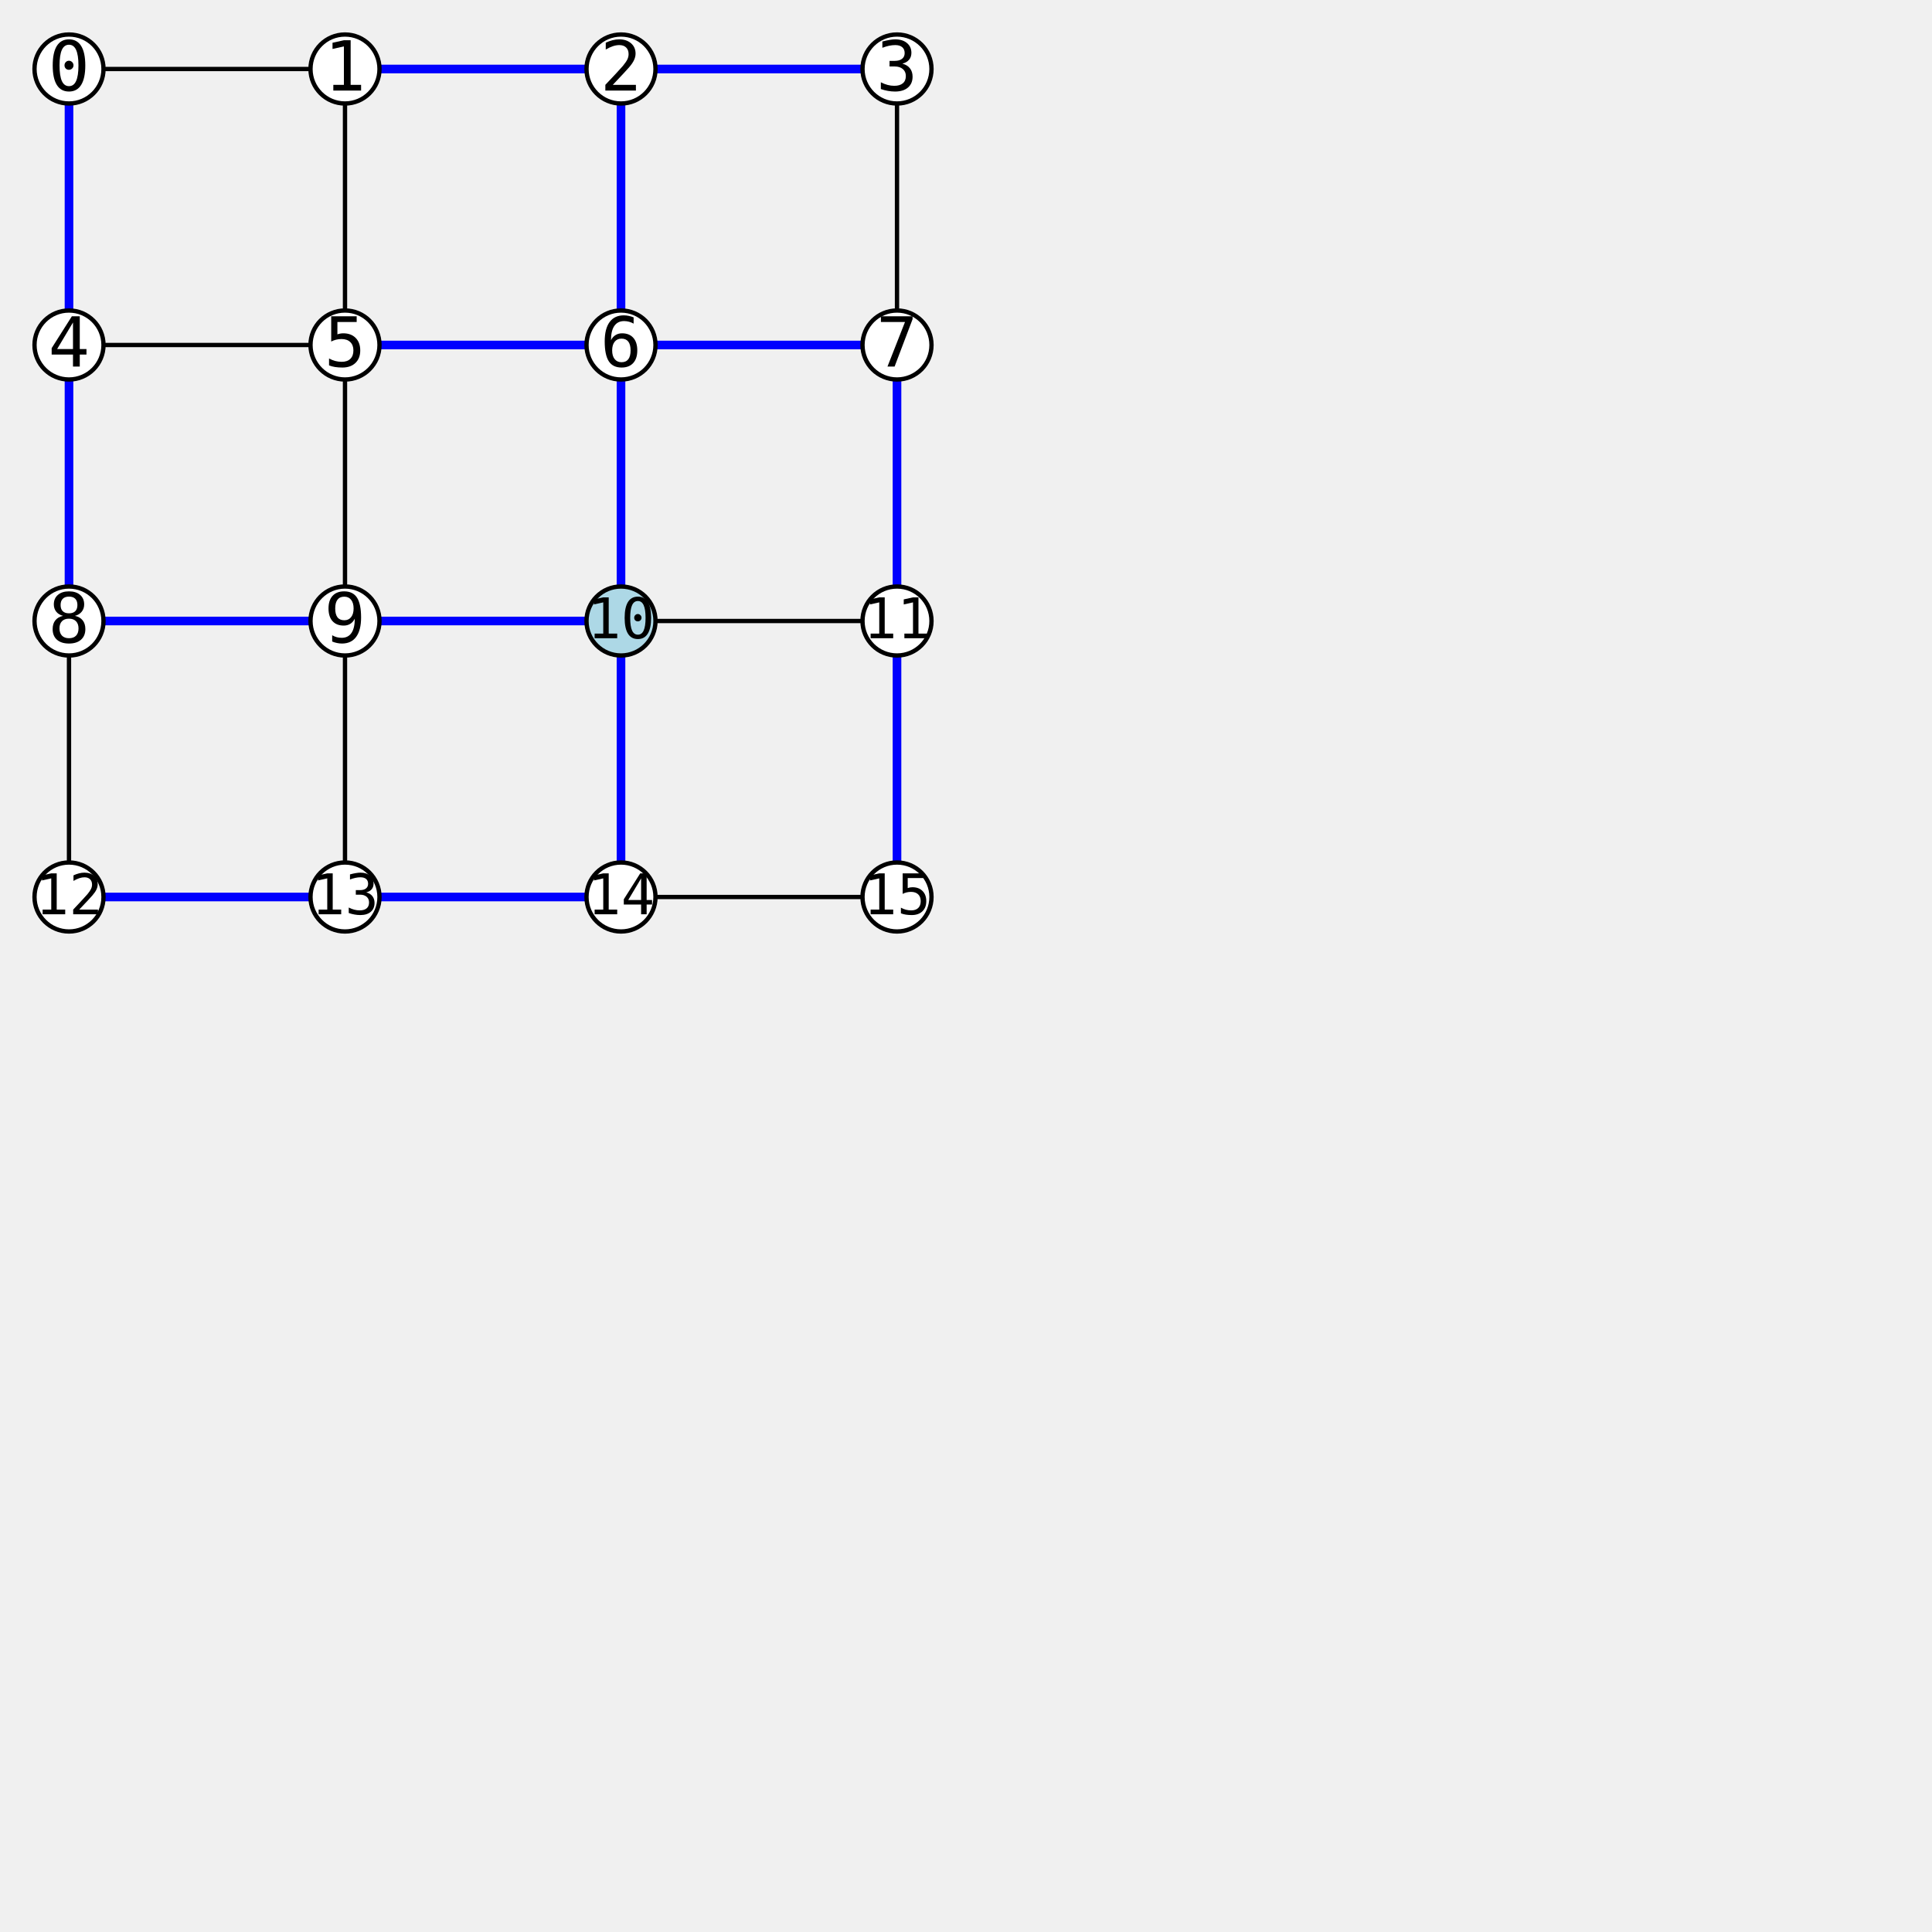
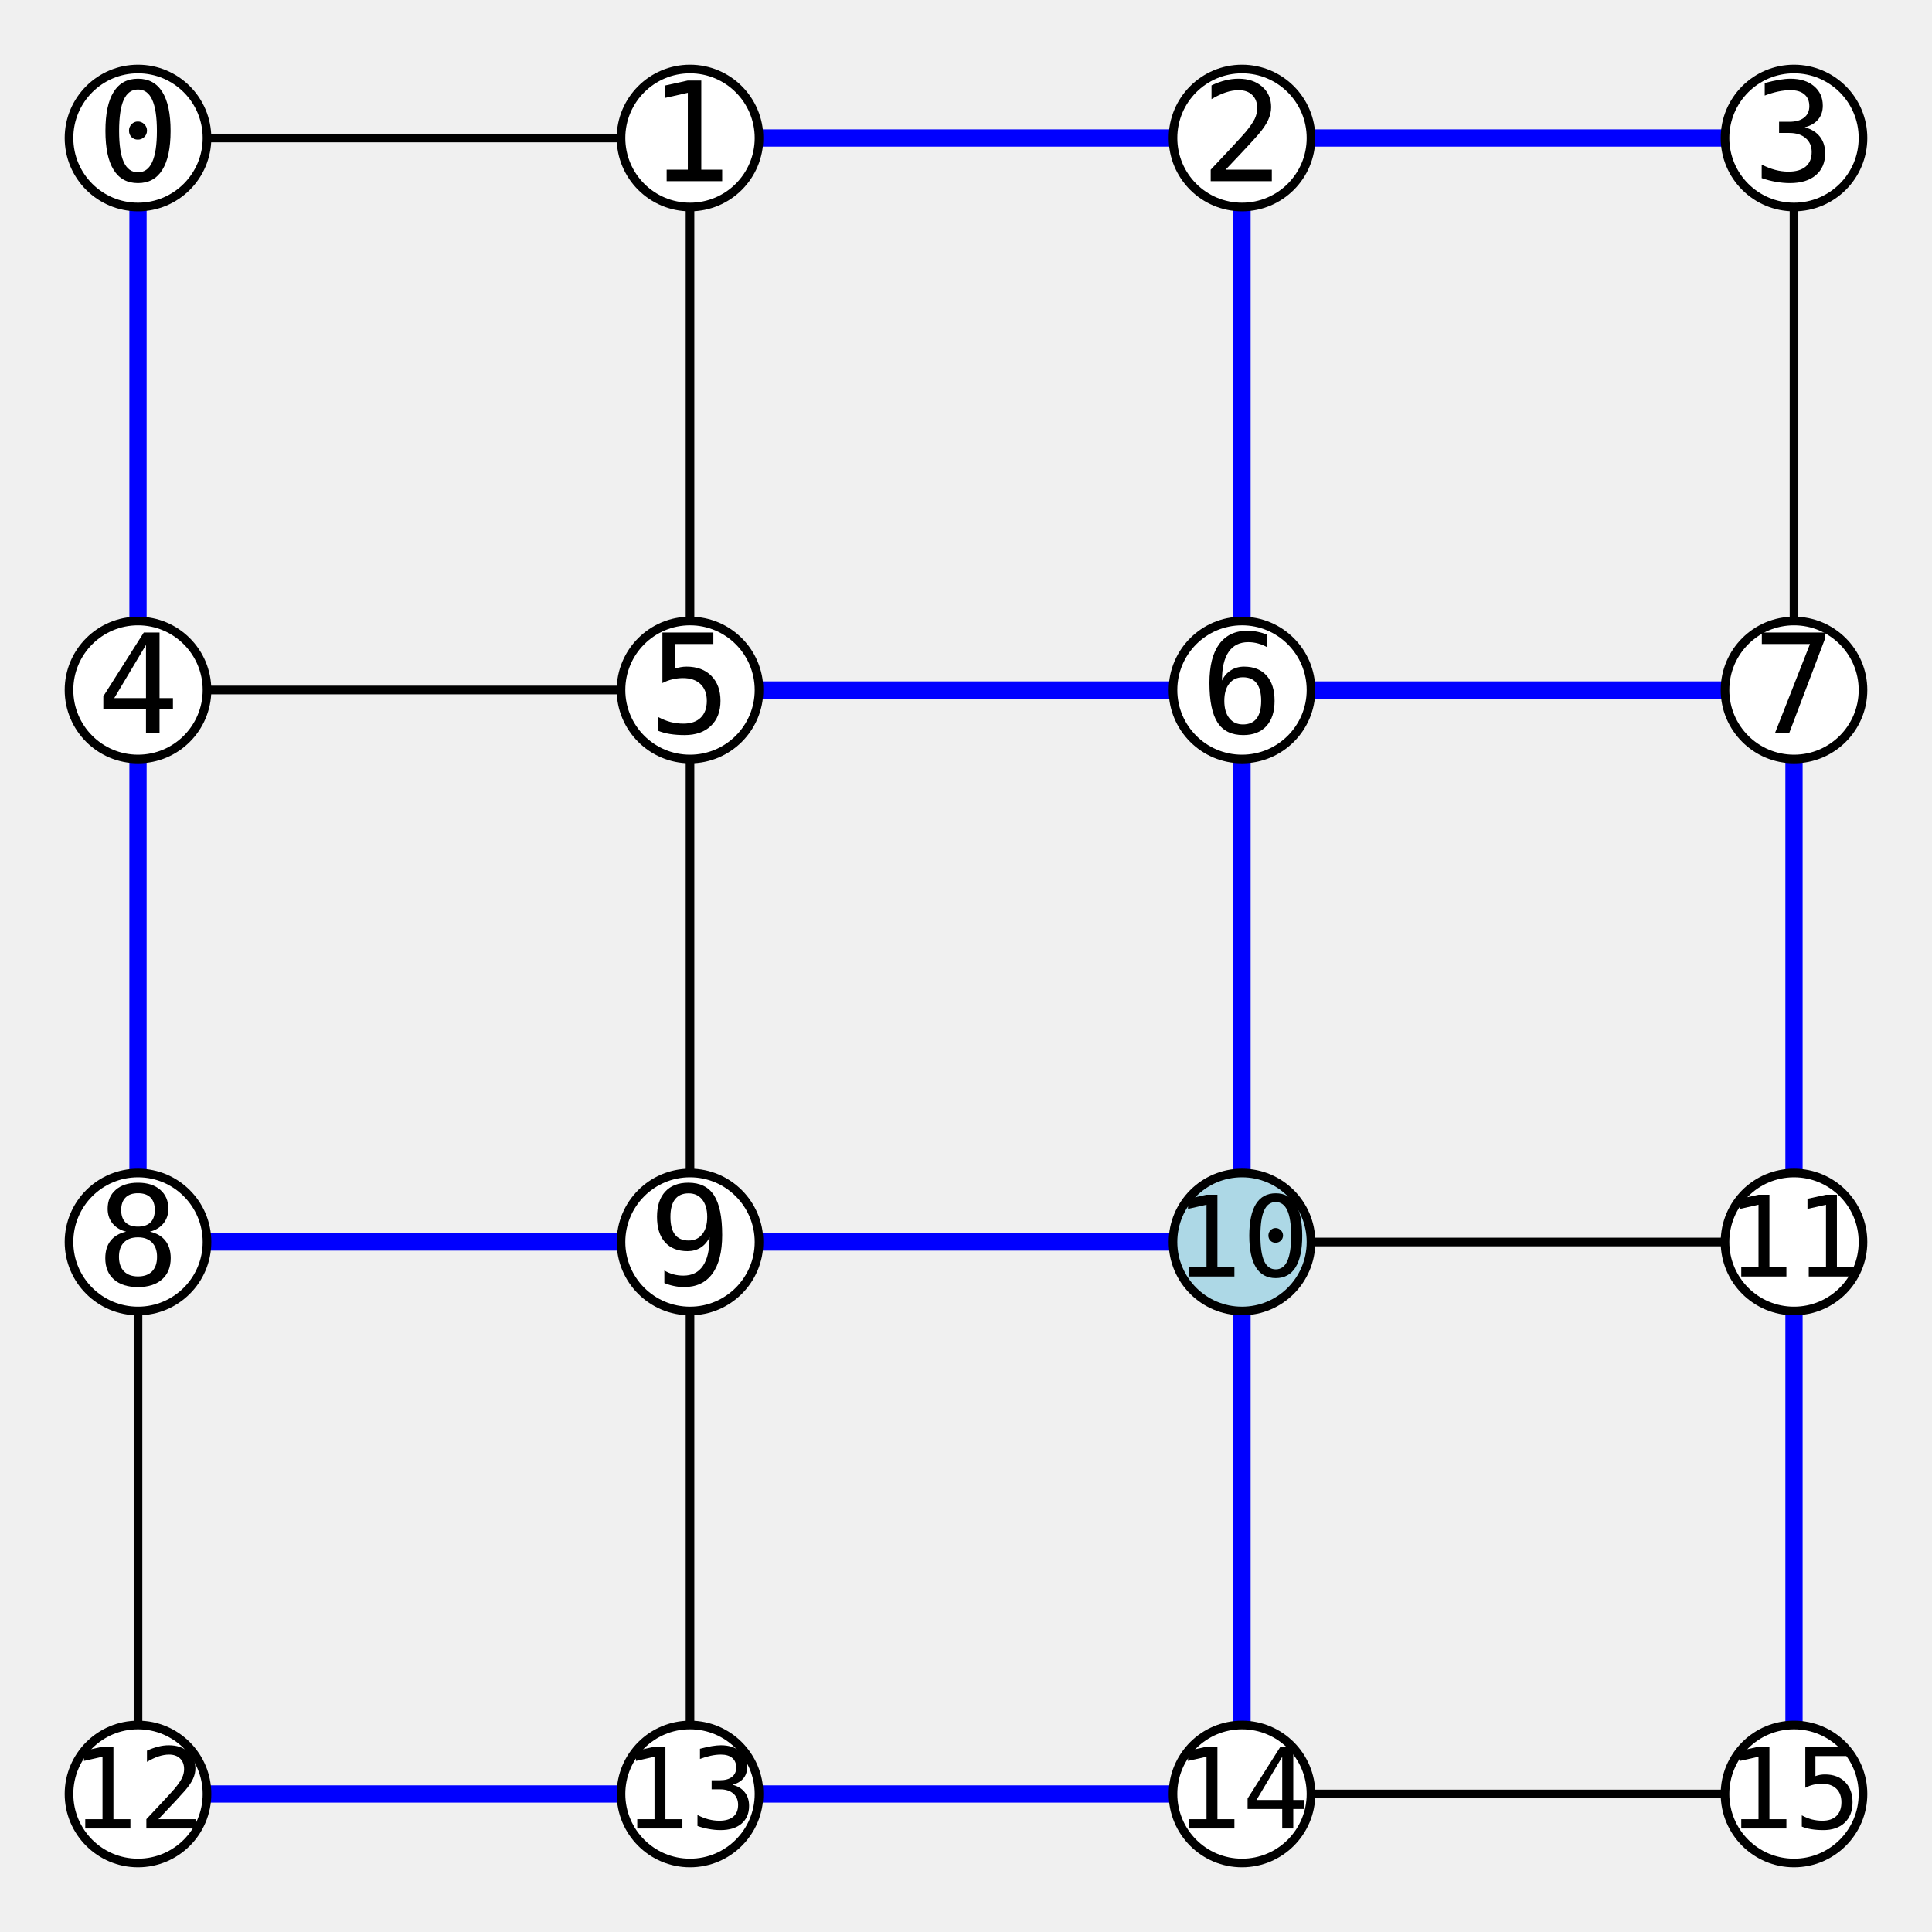
- <svg xmlns="http://www.w3.org/2000/svg" width="448" height="448">
+ <svg xmlns="http://www.w3.org/2000/svg" width="224" height="224">
  <style>
    text {
        font-family:Consolas;
    }
</style>
  <g transform="scale(0.5)">
    <line style="stroke-width: 2;" stroke="black" x1="32" y1="32" x2="160" y2="32" />
    <line style="stroke-width: 4;" stroke="blue" x1="160" y1="32" x2="288" y2="32" />
    <line style="stroke-width: 4;" stroke="blue" x1="288" y1="32" x2="416" y2="32" />
    <line style="stroke-width: 2;" stroke="black" x1="32" y1="160" x2="160" y2="160" />
    <line style="stroke-width: 4;" stroke="blue" x1="160" y1="160" x2="288" y2="160" />
    <line style="stroke-width: 4;" stroke="blue" x1="288" y1="160" x2="416" y2="160" />
    <line style="stroke-width: 4;" stroke="blue" x1="32" y1="288" x2="160" y2="288" />
    <line style="stroke-width: 4;" stroke="blue" x1="160" y1="288" x2="288" y2="288" />
    <line style="stroke-width: 2;" stroke="black" x1="288" y1="288" x2="416" y2="288" />
    <line style="stroke-width: 4;" stroke="blue" x1="32" y1="416" x2="160" y2="416" />
    <line style="stroke-width: 4;" stroke="blue" x1="160" y1="416" x2="288" y2="416" />
    <line style="stroke-width: 2;" stroke="black" x1="288" y1="416" x2="416" y2="416" />
    <line style="stroke-width: 4;" stroke="blue" x1="32" y1="32" x2="32" y2="160" />
    <line style="stroke-width: 4;" stroke="blue" x1="32" y1="160" x2="32" y2="288" />
    <line style="stroke-width: 2;" stroke="black" x1="32" y1="288" x2="32" y2="416" />
    <line style="stroke-width: 2;" stroke="black" x1="160" y1="32" x2="160" y2="160" />
    <line style="stroke-width: 2;" stroke="black" x1="160" y1="160" x2="160" y2="288" />
    <line style="stroke-width: 2;" stroke="black" x1="160" y1="288" x2="160" y2="416" />
    <line style="stroke-width: 4;" stroke="blue" x1="288" y1="32" x2="288" y2="160" />
    <line style="stroke-width: 4;" stroke="blue" x1="288" y1="160" x2="288" y2="288" />
    <line style="stroke-width: 4;" stroke="blue" x1="288" y1="288" x2="288" y2="416" />
    <line style="stroke-width: 2;" stroke="black" x1="416" y1="32" x2="416" y2="160" />
    <line style="stroke-width: 4;" stroke="blue" x1="416" y1="160" x2="416" y2="288" />
    <line style="stroke-width: 4;" stroke="blue" x1="416" y1="288" x2="416" y2="416" />
    <circle cx="32" cy="32" r="16" fill="white" stroke="black" stroke-width="2" />
    <text text-anchor="middle" x="32" y="42" font-size="32">0</text>
    <circle cx="160" cy="32" r="16" fill="white" stroke="black" stroke-width="2" />
    <text text-anchor="middle" x="160" y="42" font-size="32">1</text>
    <circle cx="288" cy="32" r="16" fill="white" stroke="black" stroke-width="2" />
    <text text-anchor="middle" x="288" y="42" font-size="32">2</text>
    <circle cx="416" cy="32" r="16" fill="white" stroke="black" stroke-width="2" />
    <text text-anchor="middle" x="416" y="42" font-size="32">3</text>
    <circle cx="32" cy="160" r="16" fill="white" stroke="black" stroke-width="2" />
    <text text-anchor="middle" x="32" y="170" font-size="32">4</text>
    <circle cx="160" cy="160" r="16" fill="white" stroke="black" stroke-width="2" />
    <text text-anchor="middle" x="160" y="170" font-size="32">5</text>
    <circle cx="288" cy="160" r="16" fill="white" stroke="black" stroke-width="2" />
    <text text-anchor="middle" x="288" y="170" font-size="32">6</text>
    <circle cx="416" cy="160" r="16" fill="white" stroke="black" stroke-width="2" />
    <text text-anchor="middle" x="416" y="170" font-size="32">7</text>
    <circle cx="32" cy="288" r="16" fill="white" stroke="black" stroke-width="2" />
    <text text-anchor="middle" x="32" y="298" font-size="32">8</text>
    <circle cx="160" cy="288" r="16" fill="white" stroke="black" stroke-width="2" />
    <text text-anchor="middle" x="160" y="298" font-size="32">9</text>
    <circle cx="288" cy="288" r="16" fill="lightblue" stroke="black" stroke-width="2" />
    <text text-anchor="middle" x="288" y="296" font-size="26">10</text>
    <circle cx="416" cy="288" r="16" fill="white" stroke="black" stroke-width="2" />
    <text text-anchor="middle" x="416" y="296" font-size="26">11</text>
    <circle cx="32" cy="416" r="16" fill="white" stroke="black" stroke-width="2" />
    <text text-anchor="middle" x="32" y="424" font-size="26">12</text>
    <circle cx="160" cy="416" r="16" fill="white" stroke="black" stroke-width="2" />
    <text text-anchor="middle" x="160" y="424" font-size="26">13</text>
    <circle cx="288" cy="416" r="16" fill="white" stroke="black" stroke-width="2" />
    <text text-anchor="middle" x="288" y="424" font-size="26">14</text>
    <circle cx="416" cy="416" r="16" fill="white" stroke="black" stroke-width="2" />
    <text text-anchor="middle" x="416" y="424" font-size="26">15</text>
  </g>
</svg>
